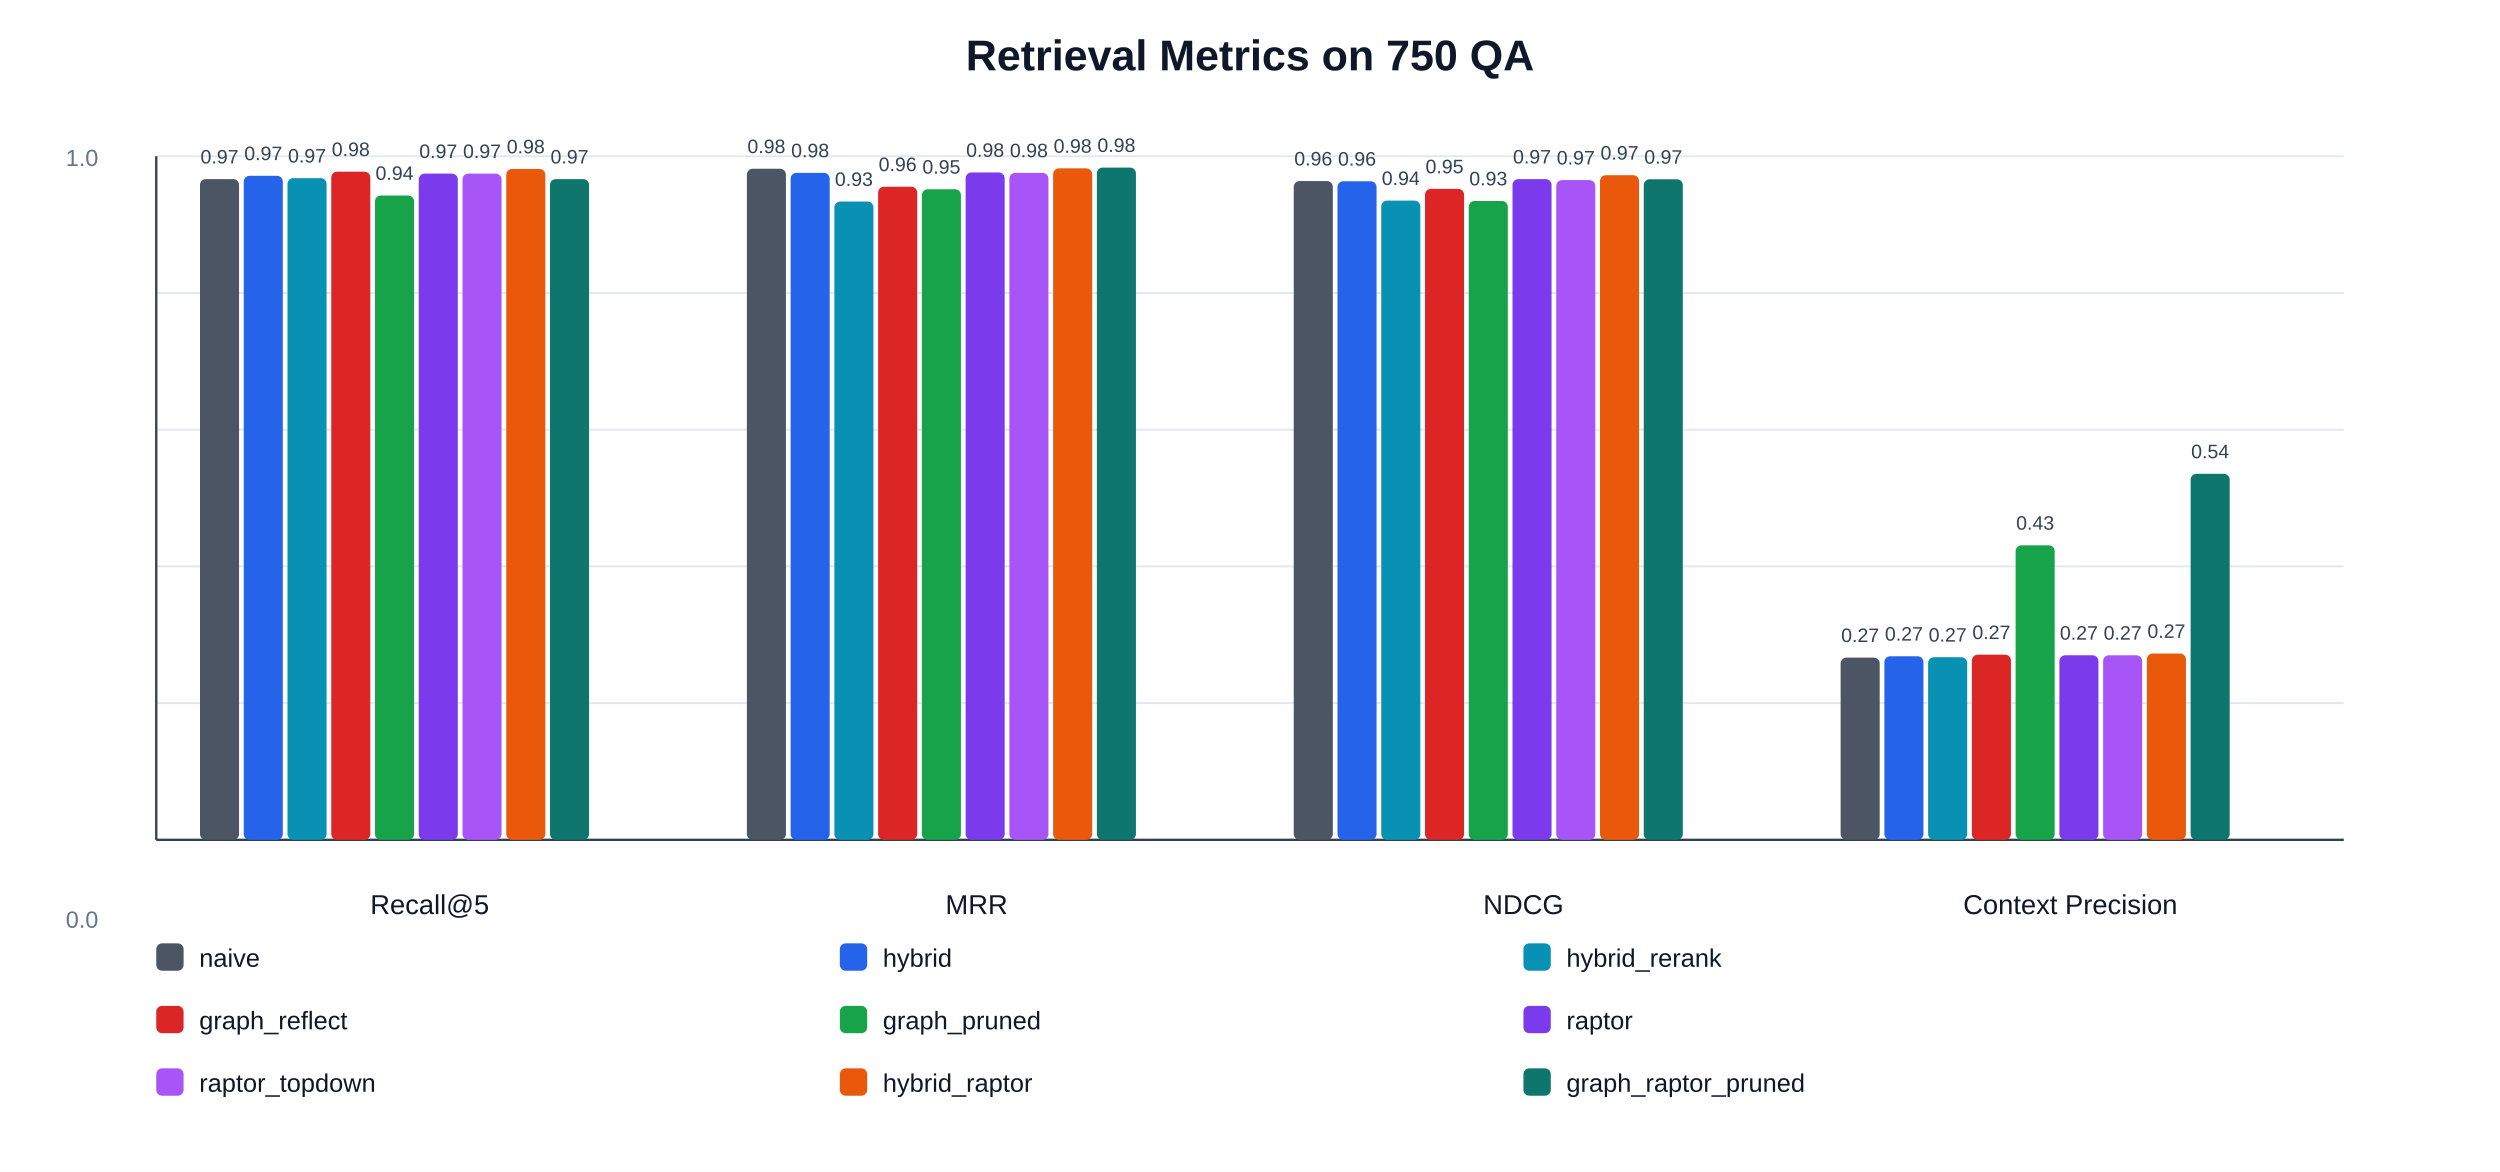
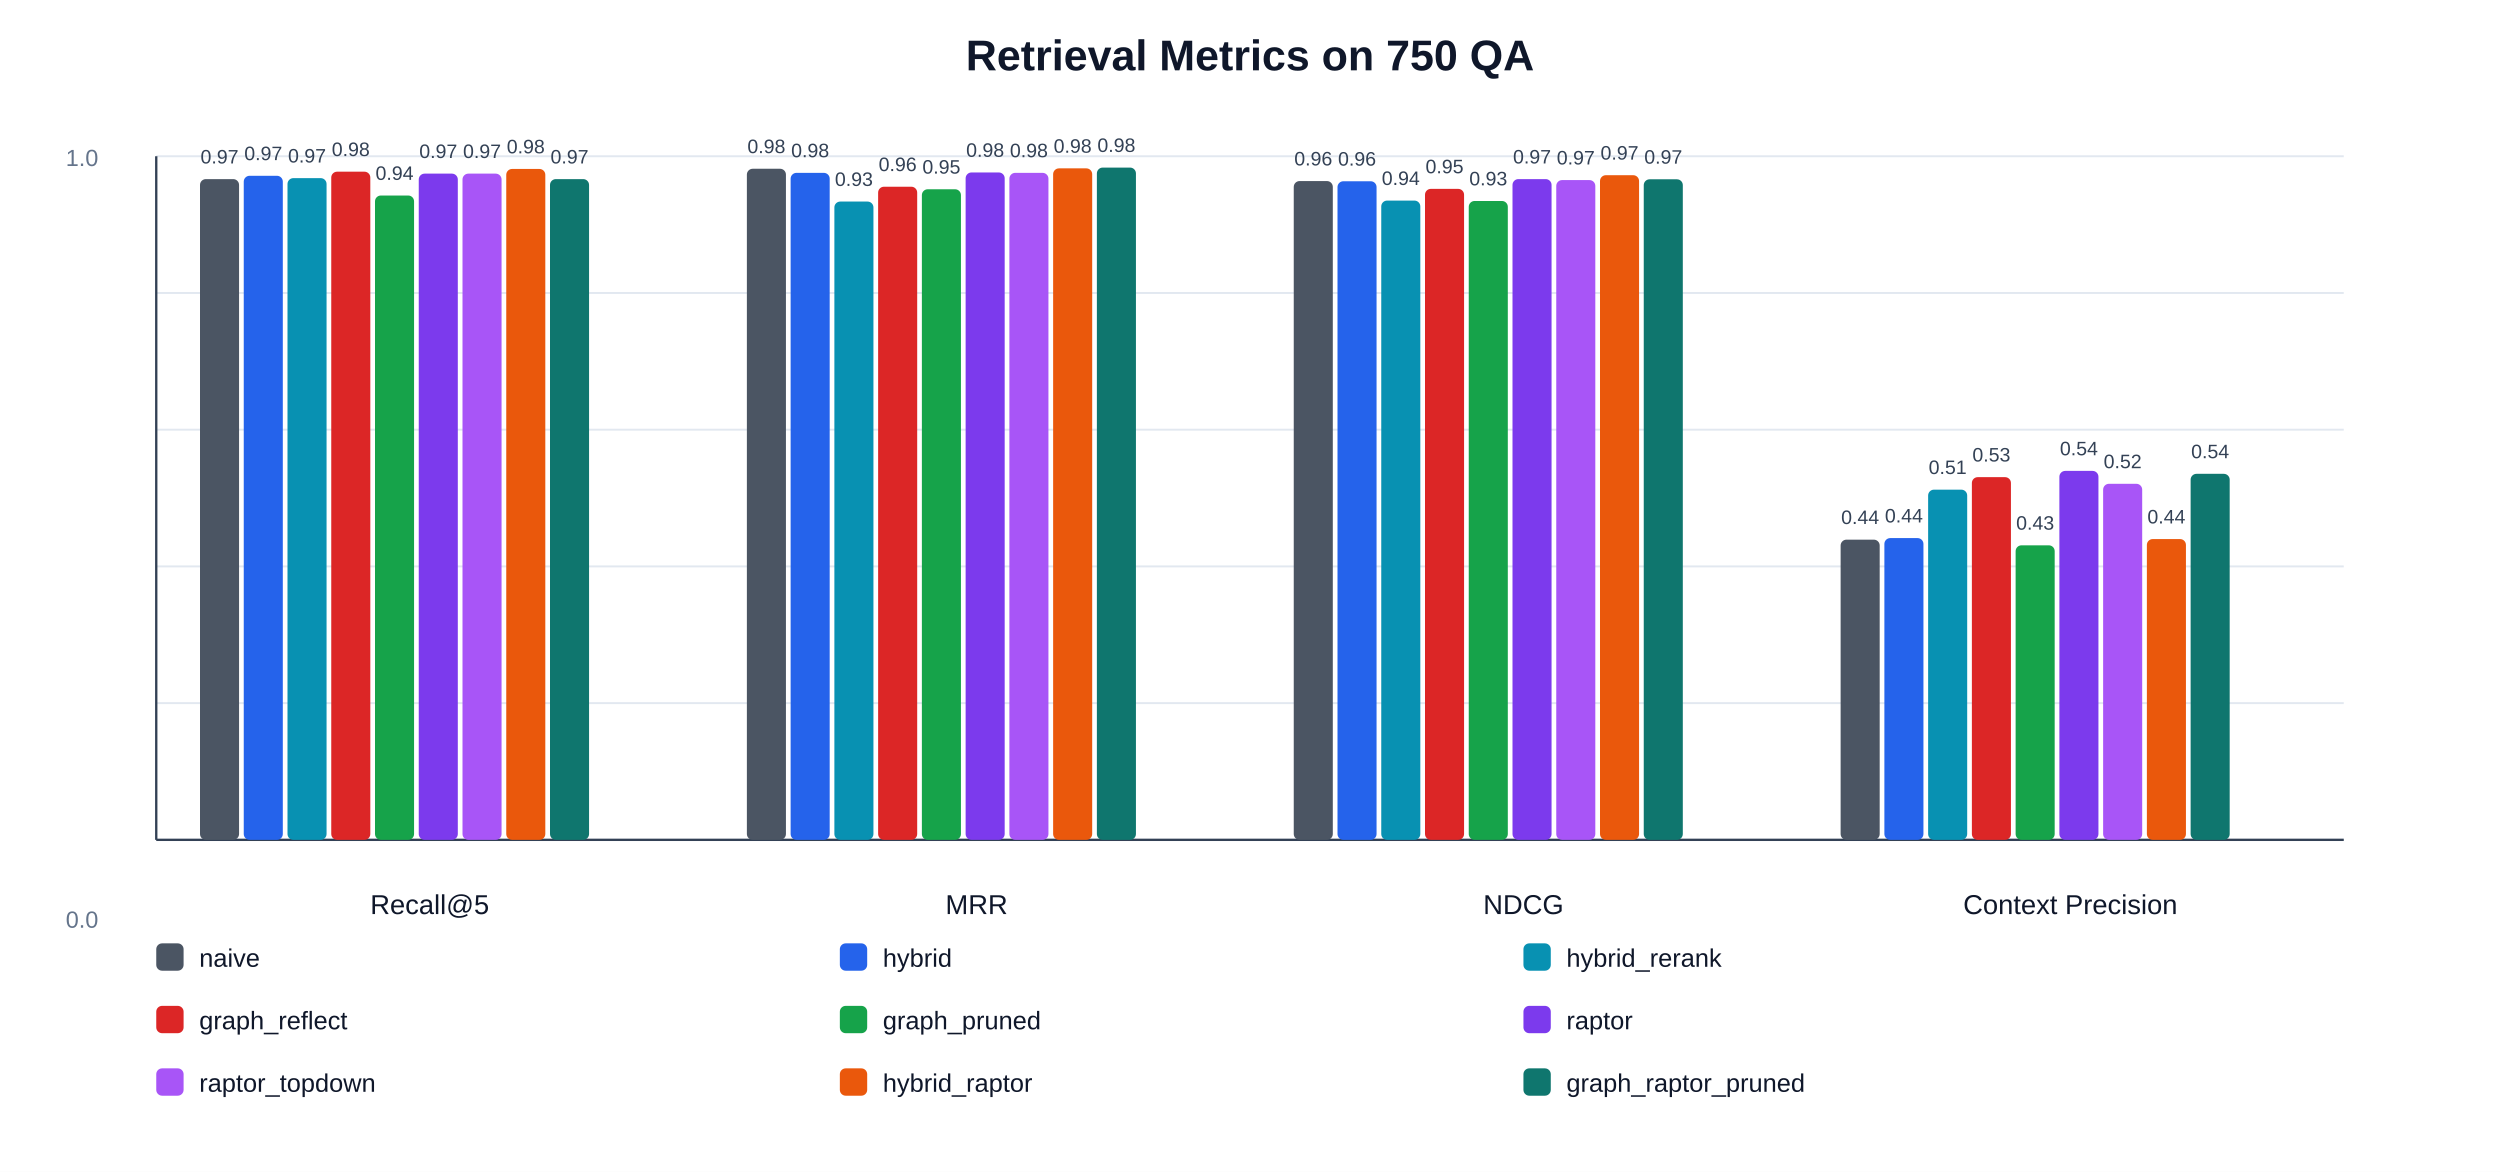
<svg xmlns="http://www.w3.org/2000/svg" width="1280" height="600" viewBox="0 0 1280 600">
  <rect width="100%" height="100%" fill="#ffffff" />
  <text x="640.0" y="36.0" font-family="Arial, sans-serif" font-size="22" font-weight="700" text-anchor="middle" fill="#0f172a">Retrieval Metrics on 750 QA</text>
  <text x="42.0" y="85.0" font-family="Arial, sans-serif" font-size="12" font-weight="400" text-anchor="middle" fill="#64748b">1.0</text>
  <text x="42.0" y="475.0" font-family="Arial, sans-serif" font-size="12" font-weight="400" text-anchor="middle" fill="#64748b">0.0</text>
  <line x1="80" y1="430.0" x2="1200" y2="430.0" stroke="#e2e8f0" />
  <line x1="80" y1="360.0" x2="1200" y2="360.0" stroke="#e2e8f0" />
  <line x1="80" y1="290.0" x2="1200" y2="290.0" stroke="#e2e8f0" />
  <line x1="80" y1="220.0" x2="1200" y2="220.0" stroke="#e2e8f0" />
  <line x1="80" y1="150.0" x2="1200" y2="150.0" stroke="#e2e8f0" />
  <line x1="80" y1="80.0" x2="1200" y2="80.0" stroke="#e2e8f0" />
  <line x1="80" y1="80" x2="80" y2="430" stroke="#334155" stroke-width="1.2" />
  <line x1="80" y1="430" x2="1200" y2="430" stroke="#334155" stroke-width="1.2" />
  <rect x="102.4" y="91.7" width="20.0" height="338.3" fill="#4b5563" rx="3" />
  <text x="112.4" y="83.7" font-family="Arial, sans-serif" font-size="10" font-weight="400" text-anchor="middle" fill="#334155">0.97</text>
  <rect x="124.8" y="90.0" width="20.0" height="340.0" fill="#2563eb" rx="3" />
  <text x="134.8" y="82.0" font-family="Arial, sans-serif" font-size="10" font-weight="400" text-anchor="middle" fill="#334155">0.97</text>
  <rect x="147.2" y="91.2" width="20.0" height="338.8" fill="#0891b2" rx="3" />
  <text x="157.2" y="83.2" font-family="Arial, sans-serif" font-size="10" font-weight="400" text-anchor="middle" fill="#334155">0.97</text>
  <rect x="169.6" y="87.9" width="20.0" height="342.1" fill="#dc2626" rx="3" />
  <text x="179.6" y="79.9" font-family="Arial, sans-serif" font-size="10" font-weight="400" text-anchor="middle" fill="#334155">0.98</text>
  <rect x="192.0" y="100.1" width="20.0" height="329.9" fill="#16a34a" rx="3" />
  <text x="202.0" y="92.1" font-family="Arial, sans-serif" font-size="10" font-weight="400" text-anchor="middle" fill="#334155">0.94</text>
  <rect x="214.4" y="88.9" width="20.0" height="341.1" fill="#7c3aed" rx="3" />
  <text x="224.4" y="80.9" font-family="Arial, sans-serif" font-size="10" font-weight="400" text-anchor="middle" fill="#334155">0.97</text>
  <rect x="236.8" y="88.9" width="20.0" height="341.1" fill="#a855f7" rx="3" />
  <text x="246.8" y="80.9" font-family="Arial, sans-serif" font-size="10" font-weight="400" text-anchor="middle" fill="#334155">0.97</text>
  <rect x="259.2" y="86.5" width="20.0" height="343.5" fill="#ea580c" rx="3" />
  <text x="269.2" y="78.5" font-family="Arial, sans-serif" font-size="10" font-weight="400" text-anchor="middle" fill="#334155">0.98</text>
  <rect x="281.6" y="91.7" width="20.0" height="338.3" fill="#0f766e" rx="3" />
  <text x="291.6" y="83.7" font-family="Arial, sans-serif" font-size="10" font-weight="400" text-anchor="middle" fill="#334155">0.97</text>
  <text x="220.0" y="468.0" font-family="Arial, sans-serif" font-size="14" font-weight="400" text-anchor="middle" fill="#0f172a">Recall@5</text>
  <rect x="382.4" y="86.4" width="20.0" height="343.6" fill="#4b5563" rx="3" />
  <text x="392.4" y="78.4" font-family="Arial, sans-serif" font-size="10" font-weight="400" text-anchor="middle" fill="#334155">0.98</text>
  <rect x="404.8" y="88.5" width="20.0" height="341.5" fill="#2563eb" rx="3" />
  <text x="414.8" y="80.5" font-family="Arial, sans-serif" font-size="10" font-weight="400" text-anchor="middle" fill="#334155">0.98</text>
  <rect x="427.2" y="103.2" width="20.0" height="326.8" fill="#0891b2" rx="3" />
  <text x="437.2" y="95.2" font-family="Arial, sans-serif" font-size="10" font-weight="400" text-anchor="middle" fill="#334155">0.93</text>
  <rect x="449.6" y="95.6" width="20.0" height="334.4" fill="#dc2626" rx="3" />
  <text x="459.6" y="87.6" font-family="Arial, sans-serif" font-size="10" font-weight="400" text-anchor="middle" fill="#334155">0.96</text>
  <rect x="472.0" y="96.9" width="20.0" height="333.1" fill="#16a34a" rx="3" />
  <text x="482.0" y="88.9" font-family="Arial, sans-serif" font-size="10" font-weight="400" text-anchor="middle" fill="#334155">0.95</text>
  <rect x="494.4" y="88.3" width="20.0" height="341.7" fill="#7c3aed" rx="3" />
  <text x="504.4" y="80.3" font-family="Arial, sans-serif" font-size="10" font-weight="400" text-anchor="middle" fill="#334155">0.98</text>
  <rect x="516.8" y="88.5" width="20.0" height="341.5" fill="#a855f7" rx="3" />
  <text x="526.8" y="80.5" font-family="Arial, sans-serif" font-size="10" font-weight="400" text-anchor="middle" fill="#334155">0.98</text>
  <rect x="539.2" y="86.2" width="20.0" height="343.8" fill="#ea580c" rx="3" />
  <text x="549.2" y="78.2" font-family="Arial, sans-serif" font-size="10" font-weight="400" text-anchor="middle" fill="#334155">0.98</text>
  <rect x="561.6" y="85.8" width="20.0" height="344.2" fill="#0f766e" rx="3" />
  <text x="571.6" y="77.8" font-family="Arial, sans-serif" font-size="10" font-weight="400" text-anchor="middle" fill="#334155">0.98</text>
  <text x="500.0" y="468.0" font-family="Arial, sans-serif" font-size="14" font-weight="400" text-anchor="middle" fill="#0f172a">MRR</text>
  <rect x="662.4" y="92.7" width="20.0" height="337.3" fill="#4b5563" rx="3" />
  <text x="672.4" y="84.7" font-family="Arial, sans-serif" font-size="10" font-weight="400" text-anchor="middle" fill="#334155">0.96</text>
  <rect x="684.8" y="92.8" width="20.0" height="337.2" fill="#2563eb" rx="3" />
  <text x="694.8" y="84.8" font-family="Arial, sans-serif" font-size="10" font-weight="400" text-anchor="middle" fill="#334155">0.96</text>
  <rect x="707.2" y="102.7" width="20.0" height="327.3" fill="#0891b2" rx="3" />
  <text x="717.2" y="94.7" font-family="Arial, sans-serif" font-size="10" font-weight="400" text-anchor="middle" fill="#334155">0.94</text>
  <rect x="729.6" y="96.7" width="20.0" height="333.3" fill="#dc2626" rx="3" />
  <text x="739.6" y="88.7" font-family="Arial, sans-serif" font-size="10" font-weight="400" text-anchor="middle" fill="#334155">0.95</text>
  <rect x="752.0" y="102.9" width="20.0" height="327.1" fill="#16a34a" rx="3" />
  <text x="762.0" y="94.9" font-family="Arial, sans-serif" font-size="10" font-weight="400" text-anchor="middle" fill="#334155">0.93</text>
  <rect x="774.4" y="91.7" width="20.0" height="338.3" fill="#7c3aed" rx="3" />
  <text x="784.4" y="83.7" font-family="Arial, sans-serif" font-size="10" font-weight="400" text-anchor="middle" fill="#334155">0.97</text>
  <rect x="796.8" y="92.2" width="20.0" height="337.8" fill="#a855f7" rx="3" />
  <text x="806.8" y="84.2" font-family="Arial, sans-serif" font-size="10" font-weight="400" text-anchor="middle" fill="#334155">0.97</text>
  <rect x="819.2" y="89.7" width="20.0" height="340.3" fill="#ea580c" rx="3" />
  <text x="829.2" y="81.7" font-family="Arial, sans-serif" font-size="10" font-weight="400" text-anchor="middle" fill="#334155">0.97</text>
  <rect x="841.6" y="91.8" width="20.0" height="338.2" fill="#0f766e" rx="3" />
  <text x="851.6" y="83.8" font-family="Arial, sans-serif" font-size="10" font-weight="400" text-anchor="middle" fill="#334155">0.97</text>
  <text x="780.0" y="468.0" font-family="Arial, sans-serif" font-size="14" font-weight="400" text-anchor="middle" fill="#0f172a">NDCG</text>
-   <rect x="942.4" y="336.7" width="20.0" height="93.3" fill="#4b5563" rx="3" />
-   <text x="952.4" y="328.7" font-family="Arial, sans-serif" font-size="10" font-weight="400" text-anchor="middle" fill="#334155">0.27</text>
-   <rect x="964.8" y="336.0" width="20.0" height="94.0" fill="#2563eb" rx="3" />
-   <text x="974.8" y="328.0" font-family="Arial, sans-serif" font-size="10" font-weight="400" text-anchor="middle" fill="#334155">0.27</text>
-   <rect x="987.2" y="336.5" width="20.0" height="93.5" fill="#0891b2" rx="3" />
-   <text x="997.2" y="328.5" font-family="Arial, sans-serif" font-size="10" font-weight="400" text-anchor="middle" fill="#334155">0.27</text>
-   <rect x="1009.6" y="335.2" width="20.0" height="94.8" fill="#dc2626" rx="3" />
-   <text x="1019.6" y="327.2" font-family="Arial, sans-serif" font-size="10" font-weight="400" text-anchor="middle" fill="#334155">0.27</text>
+   <rect x="942.4" y="276.3" width="20.0" height="153.7" fill="#4b5563" rx="3" />
+   <text x="952.4" y="268.3" font-family="Arial, sans-serif" font-size="10" font-weight="400" text-anchor="middle" fill="#334155">0.44</text>
+   <rect x="964.8" y="275.5" width="20.0" height="154.5" fill="#2563eb" rx="3" />
+   <text x="974.8" y="267.5" font-family="Arial, sans-serif" font-size="10" font-weight="400" text-anchor="middle" fill="#334155">0.44</text>
+   <rect x="987.2" y="250.7" width="20.0" height="179.3" fill="#0891b2" rx="3" />
+   <text x="997.2" y="242.7" font-family="Arial, sans-serif" font-size="10" font-weight="400" text-anchor="middle" fill="#334155">0.51</text>
+   <rect x="1009.6" y="244.3" width="20.0" height="185.7" fill="#dc2626" rx="3" />
+   <text x="1019.6" y="236.3" font-family="Arial, sans-serif" font-size="10" font-weight="400" text-anchor="middle" fill="#334155">0.53</text>
  <rect x="1032.0" y="279.2" width="20.0" height="150.8" fill="#16a34a" rx="3" />
  <text x="1042.0" y="271.2" font-family="Arial, sans-serif" font-size="10" font-weight="400" text-anchor="middle" fill="#334155">0.43</text>
-   <rect x="1054.4" y="335.5" width="20.0" height="94.5" fill="#7c3aed" rx="3" />
-   <text x="1064.4" y="327.5" font-family="Arial, sans-serif" font-size="10" font-weight="400" text-anchor="middle" fill="#334155">0.27</text>
-   <rect x="1076.8" y="335.5" width="20.0" height="94.5" fill="#a855f7" rx="3" />
-   <text x="1086.8" y="327.5" font-family="Arial, sans-serif" font-size="10" font-weight="400" text-anchor="middle" fill="#334155">0.27</text>
-   <rect x="1099.2" y="334.6" width="20.0" height="95.4" fill="#ea580c" rx="3" />
-   <text x="1109.2" y="326.6" font-family="Arial, sans-serif" font-size="10" font-weight="400" text-anchor="middle" fill="#334155">0.27</text>
+   <rect x="1054.4" y="241.1" width="20.0" height="188.9" fill="#7c3aed" rx="3" />
+   <text x="1064.4" y="233.1" font-family="Arial, sans-serif" font-size="10" font-weight="400" text-anchor="middle" fill="#334155">0.54</text>
+   <rect x="1076.8" y="247.7" width="20.0" height="182.3" fill="#a855f7" rx="3" />
+   <text x="1086.8" y="239.7" font-family="Arial, sans-serif" font-size="10" font-weight="400" text-anchor="middle" fill="#334155">0.52</text>
+   <rect x="1099.2" y="276.0" width="20.0" height="154.0" fill="#ea580c" rx="3" />
+   <text x="1109.2" y="268.0" font-family="Arial, sans-serif" font-size="10" font-weight="400" text-anchor="middle" fill="#334155">0.44</text>
  <rect x="1121.6" y="242.6" width="20.0" height="187.4" fill="#0f766e" rx="3" />
  <text x="1131.6" y="234.6" font-family="Arial, sans-serif" font-size="10" font-weight="400" text-anchor="middle" fill="#334155">0.54</text>
  <text x="1060.0" y="468.0" font-family="Arial, sans-serif" font-size="14" font-weight="400" text-anchor="middle" fill="#0f172a">Context Precision</text>
  <rect x="80.0" y="483.0" width="14.0" height="14.0" fill="#4b5563" rx="3" />
  <text x="102.0" y="495.0" font-family="Arial, sans-serif" font-size="13" font-weight="400" text-anchor="start" fill="#0f172a">naive</text>
  <rect x="430.0" y="483.0" width="14.0" height="14.0" fill="#2563eb" rx="3" />
  <text x="452.0" y="495.0" font-family="Arial, sans-serif" font-size="13" font-weight="400" text-anchor="start" fill="#0f172a">hybrid</text>
  <rect x="780.0" y="483.0" width="14.0" height="14.0" fill="#0891b2" rx="3" />
  <text x="802.0" y="495.0" font-family="Arial, sans-serif" font-size="13" font-weight="400" text-anchor="start" fill="#0f172a">hybrid_rerank</text>
  <rect x="80.0" y="515.0" width="14.0" height="14.0" fill="#dc2626" rx="3" />
  <text x="102.0" y="527.0" font-family="Arial, sans-serif" font-size="13" font-weight="400" text-anchor="start" fill="#0f172a">graph_reflect</text>
  <rect x="430.0" y="515.0" width="14.0" height="14.0" fill="#16a34a" rx="3" />
  <text x="452.0" y="527.0" font-family="Arial, sans-serif" font-size="13" font-weight="400" text-anchor="start" fill="#0f172a">graph_pruned</text>
  <rect x="780.0" y="515.0" width="14.0" height="14.0" fill="#7c3aed" rx="3" />
  <text x="802.0" y="527.0" font-family="Arial, sans-serif" font-size="13" font-weight="400" text-anchor="start" fill="#0f172a">raptor</text>
  <rect x="80.0" y="547.0" width="14.0" height="14.0" fill="#a855f7" rx="3" />
  <text x="102.0" y="559.0" font-family="Arial, sans-serif" font-size="13" font-weight="400" text-anchor="start" fill="#0f172a">raptor_topdown</text>
  <rect x="430.0" y="547.0" width="14.0" height="14.0" fill="#ea580c" rx="3" />
  <text x="452.0" y="559.0" font-family="Arial, sans-serif" font-size="13" font-weight="400" text-anchor="start" fill="#0f172a">hybrid_raptor</text>
  <rect x="780.0" y="547.0" width="14.0" height="14.0" fill="#0f766e" rx="3" />
  <text x="802.0" y="559.0" font-family="Arial, sans-serif" font-size="13" font-weight="400" text-anchor="start" fill="#0f172a">graph_raptor_pruned</text>
</svg>
